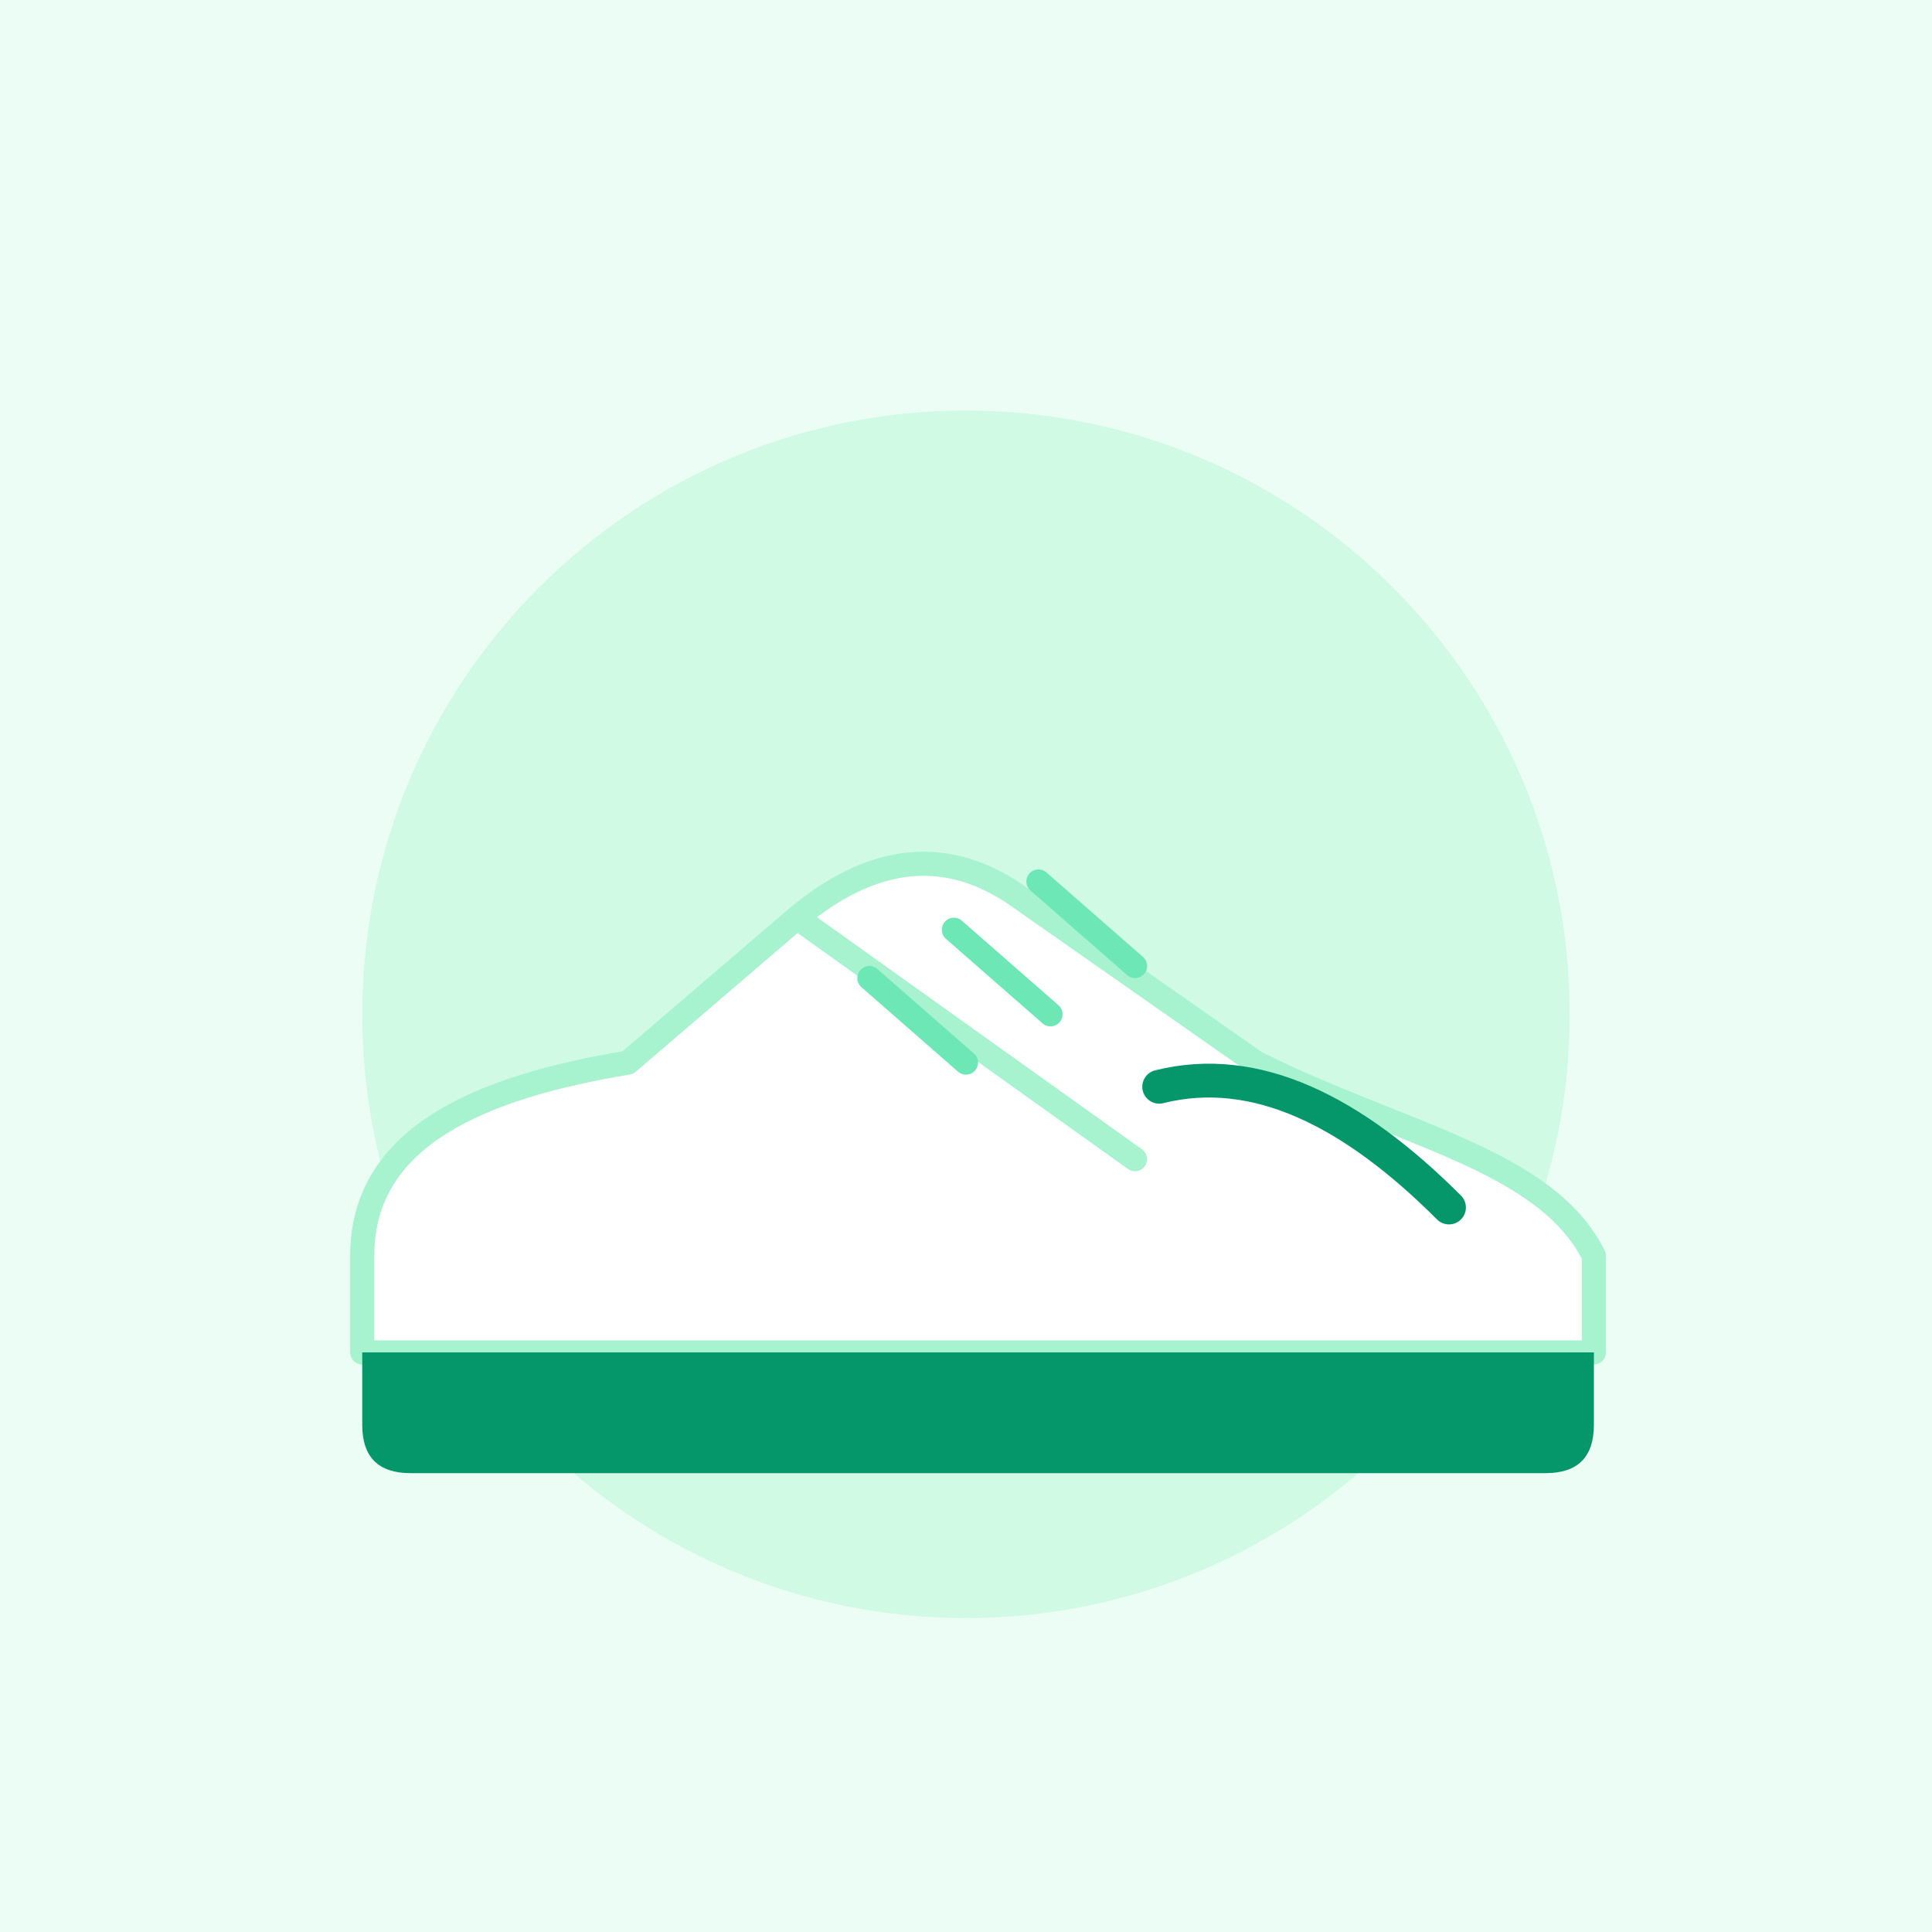
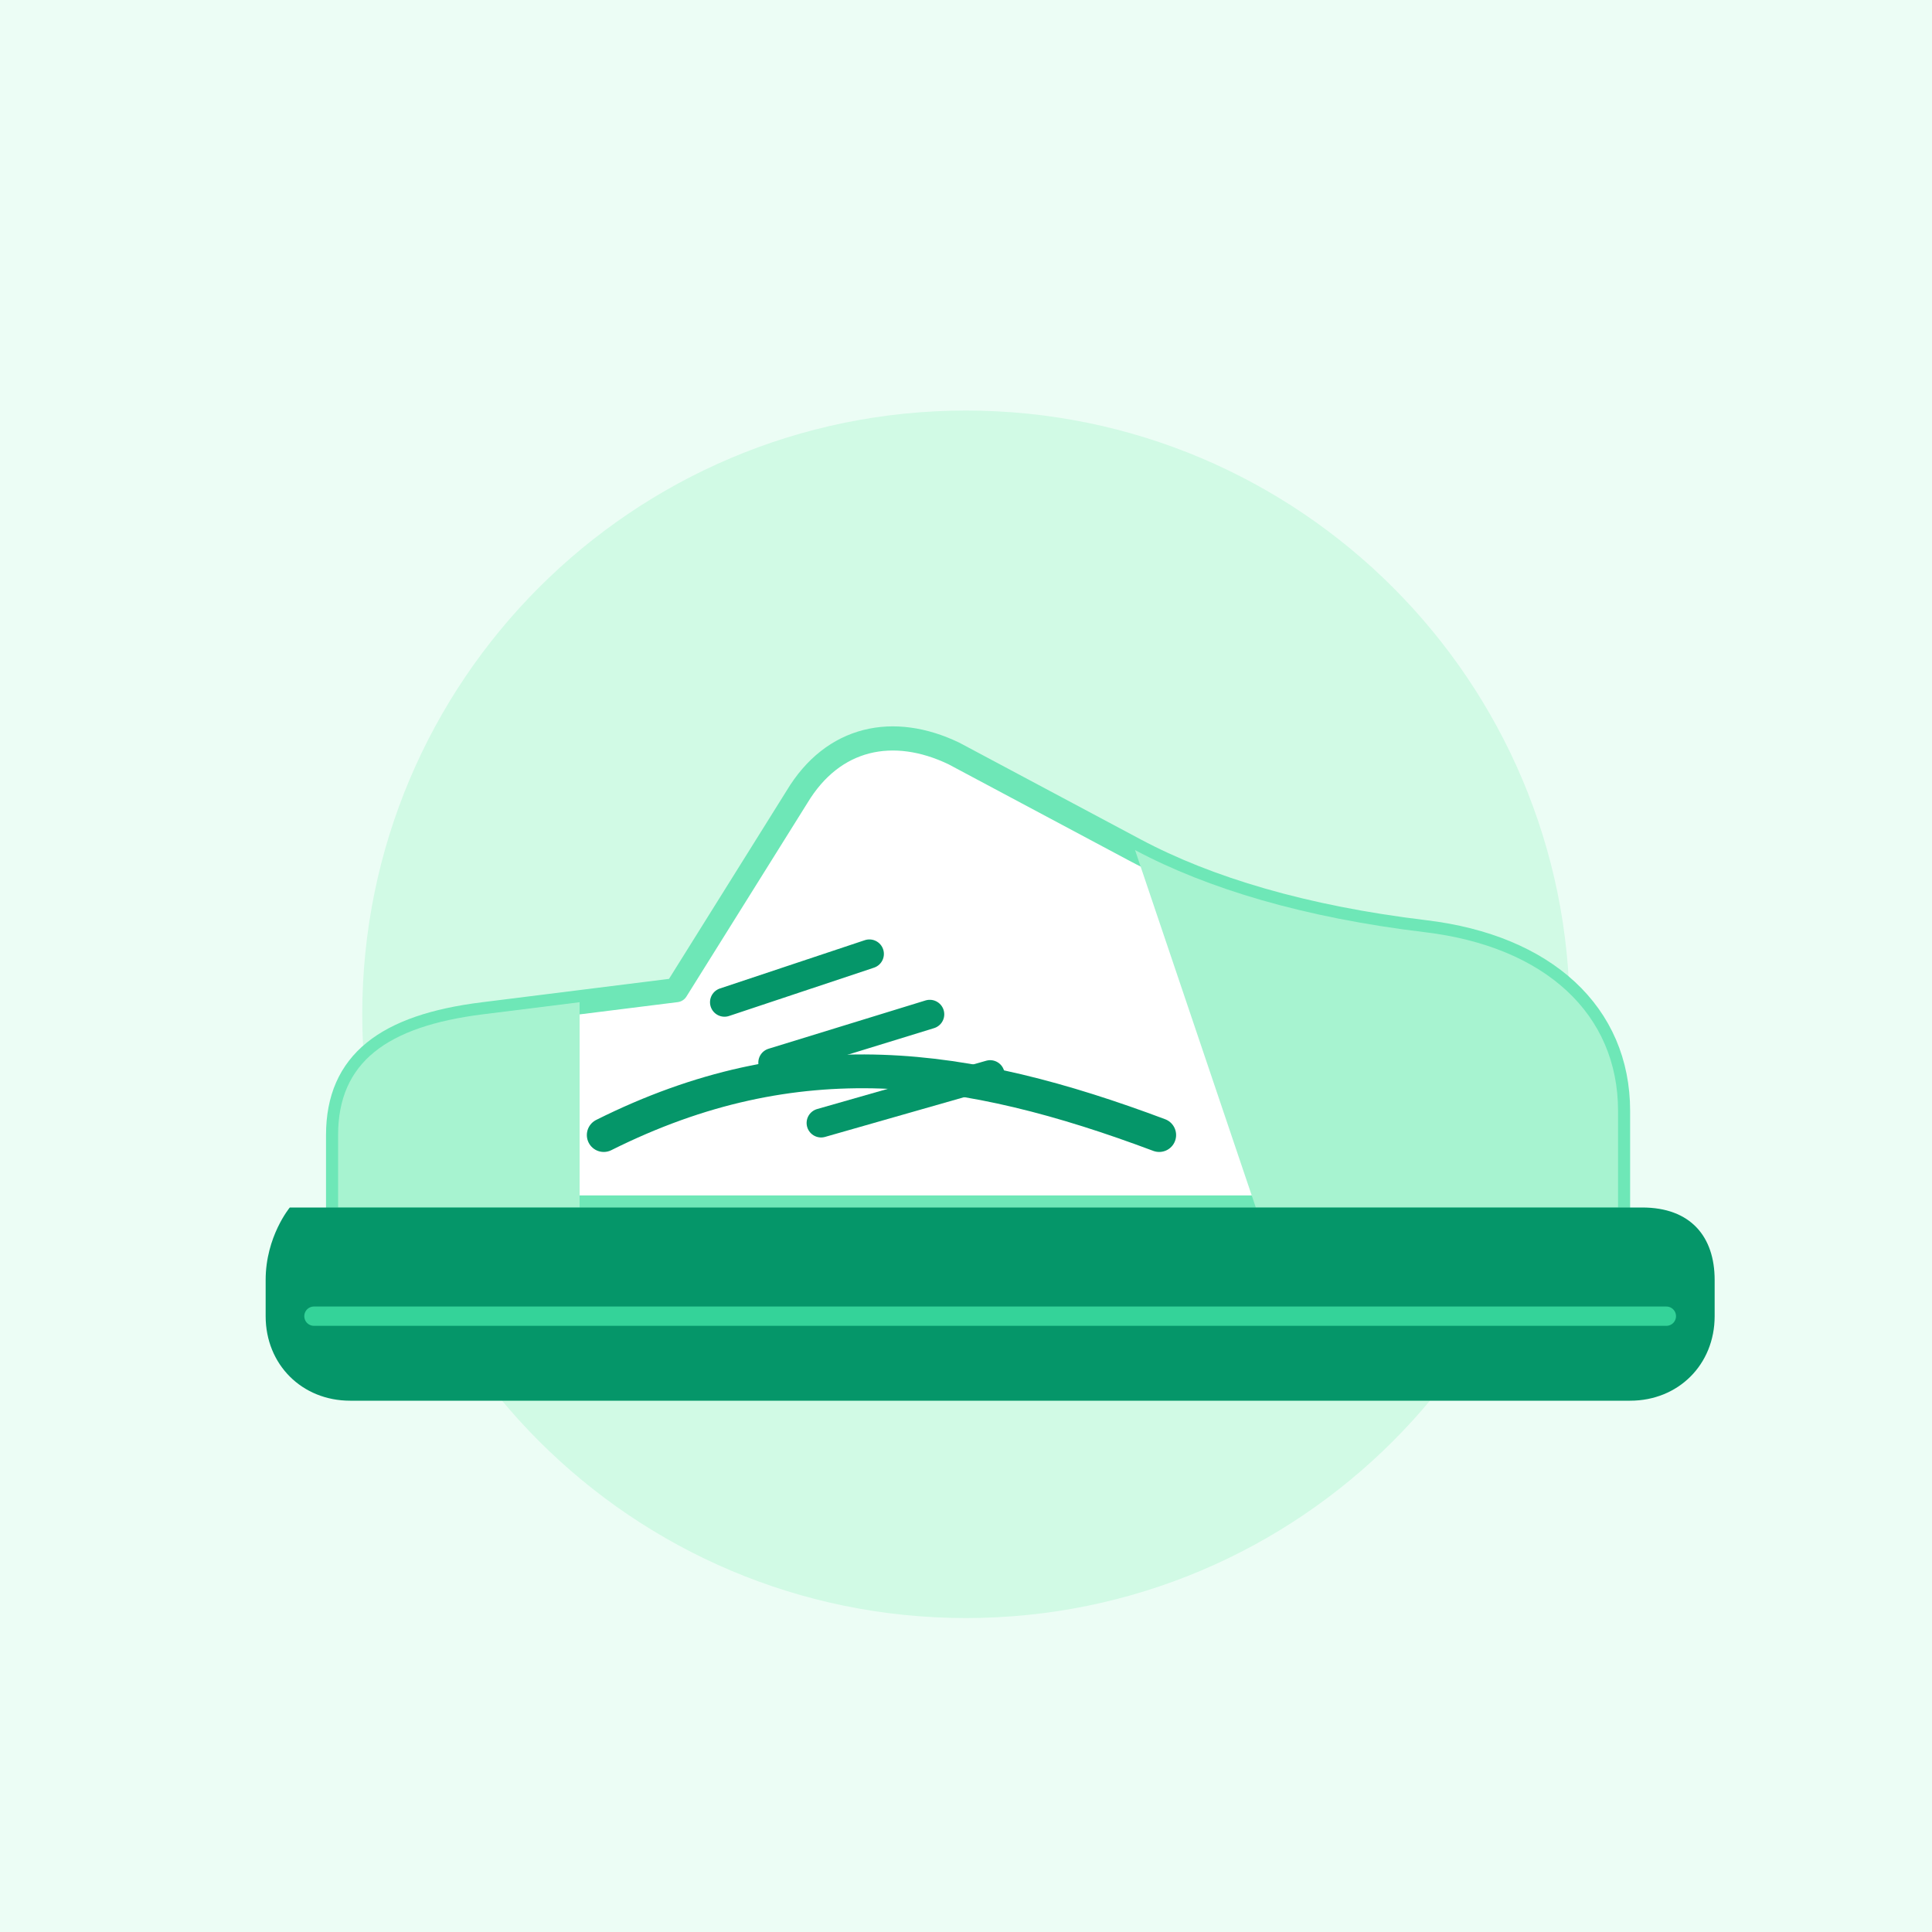
<svg xmlns="http://www.w3.org/2000/svg" viewBox="0 0 800 800">
  <rect width="800" height="800" fill="#ecfdf5" />
  <circle cx="400" cy="420" r="250" fill="#d1fae5" />
-   <path d="M150 520 C150 470 200 450 260 440 L330 380 C360 355 390 350 420 370 L520 440 C580 470 640 480 660 520 L660 560 L150 560 Z" fill="#ffffff" stroke="#a7f3d0" stroke-width="10" stroke-linejoin="round" />
-   <path d="M150 560 L660 560 L660 590 Q660 610 640 610 L170 610 Q150 610 150 590 Z" fill="#059669" />
-   <path d="M330 380 L470 480" fill="none" stroke="#a7f3d0" stroke-width="10" stroke-linecap="round" />
-   <path d="M360 405 L400 440 M395 385 L435 420 M430 365 L470 400" fill="none" stroke="#6ee7b7" stroke-width="10" stroke-linecap="round" />
-   <path d="M480 450 C520 440 560 460 600 500" fill="none" stroke="#059669" stroke-width="14" stroke-linecap="round" />
+   <path d="M140 500 L140 470 C140 440 160 425 200 420 L280 410 L330 330 C345 305 370 300 395 312 L470 352 C500 368 540 380 590 386 C640 392 670 420 670 460 L670 500 Z" fill="#ffffff" stroke="#6ee7b7" stroke-width="10" stroke-linejoin="round" />
+   <path d="M140 500 L140 470 C140 440 160 425 200 420 L240 415 L240 500 Z" fill="#a7f3d0" />
+   <path d="M470 352 C500 368 540 380 590 386 C640 392 670 420 670 460 L670 500 L520 500 Z" fill="#a7f3d0" />
+   <path d="M300 415 L360 395 M320 440 L385 420 M340 465 L410 445" fill="none" stroke="#059669" stroke-width="12" stroke-linecap="round" />
+   <path d="M250 470 C330 430 400 440 480 470" fill="none" stroke="#059669" stroke-width="14" stroke-linecap="round" />
+   <path d="M120 500 L680 500 C700 500 710 512 710 530 L710 545 C710 565 695 580 675 580 L145 580 C125 580 110 565 110 545 L110 530 C110 512 120 500 120 500 Z" fill="#059669" />
+   <path d="M130 545 L690 545" stroke="#34d399" stroke-width="8" stroke-linecap="round" />
</svg>
